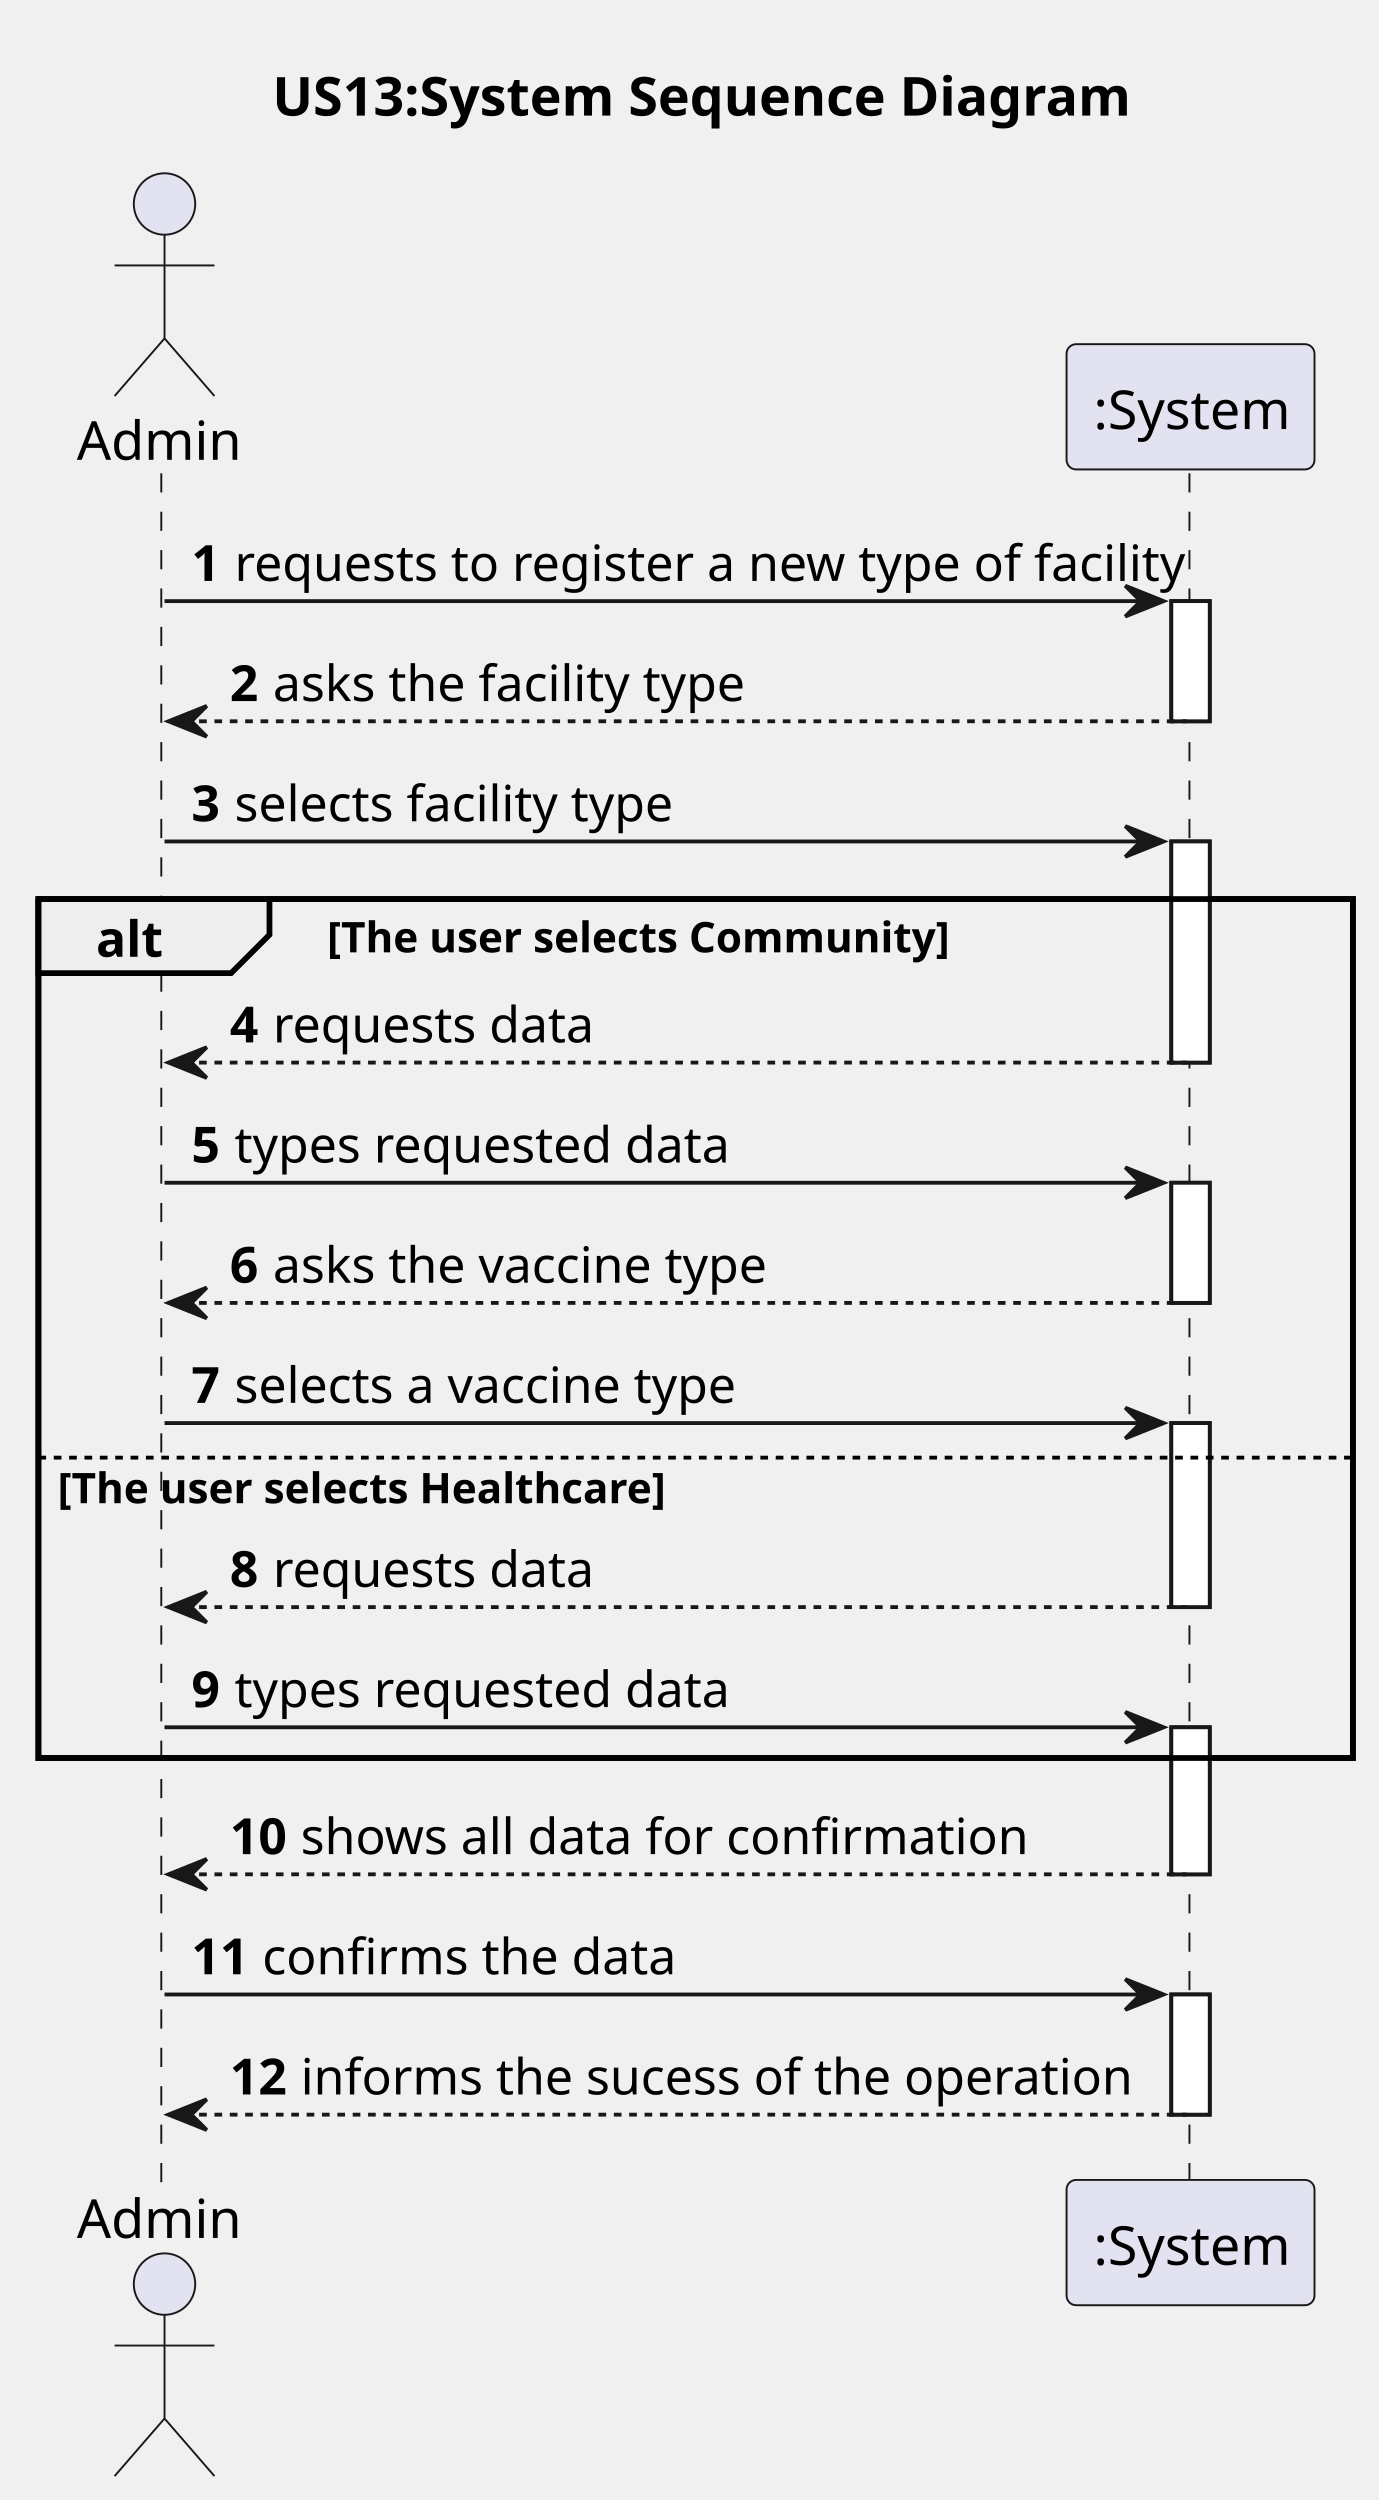
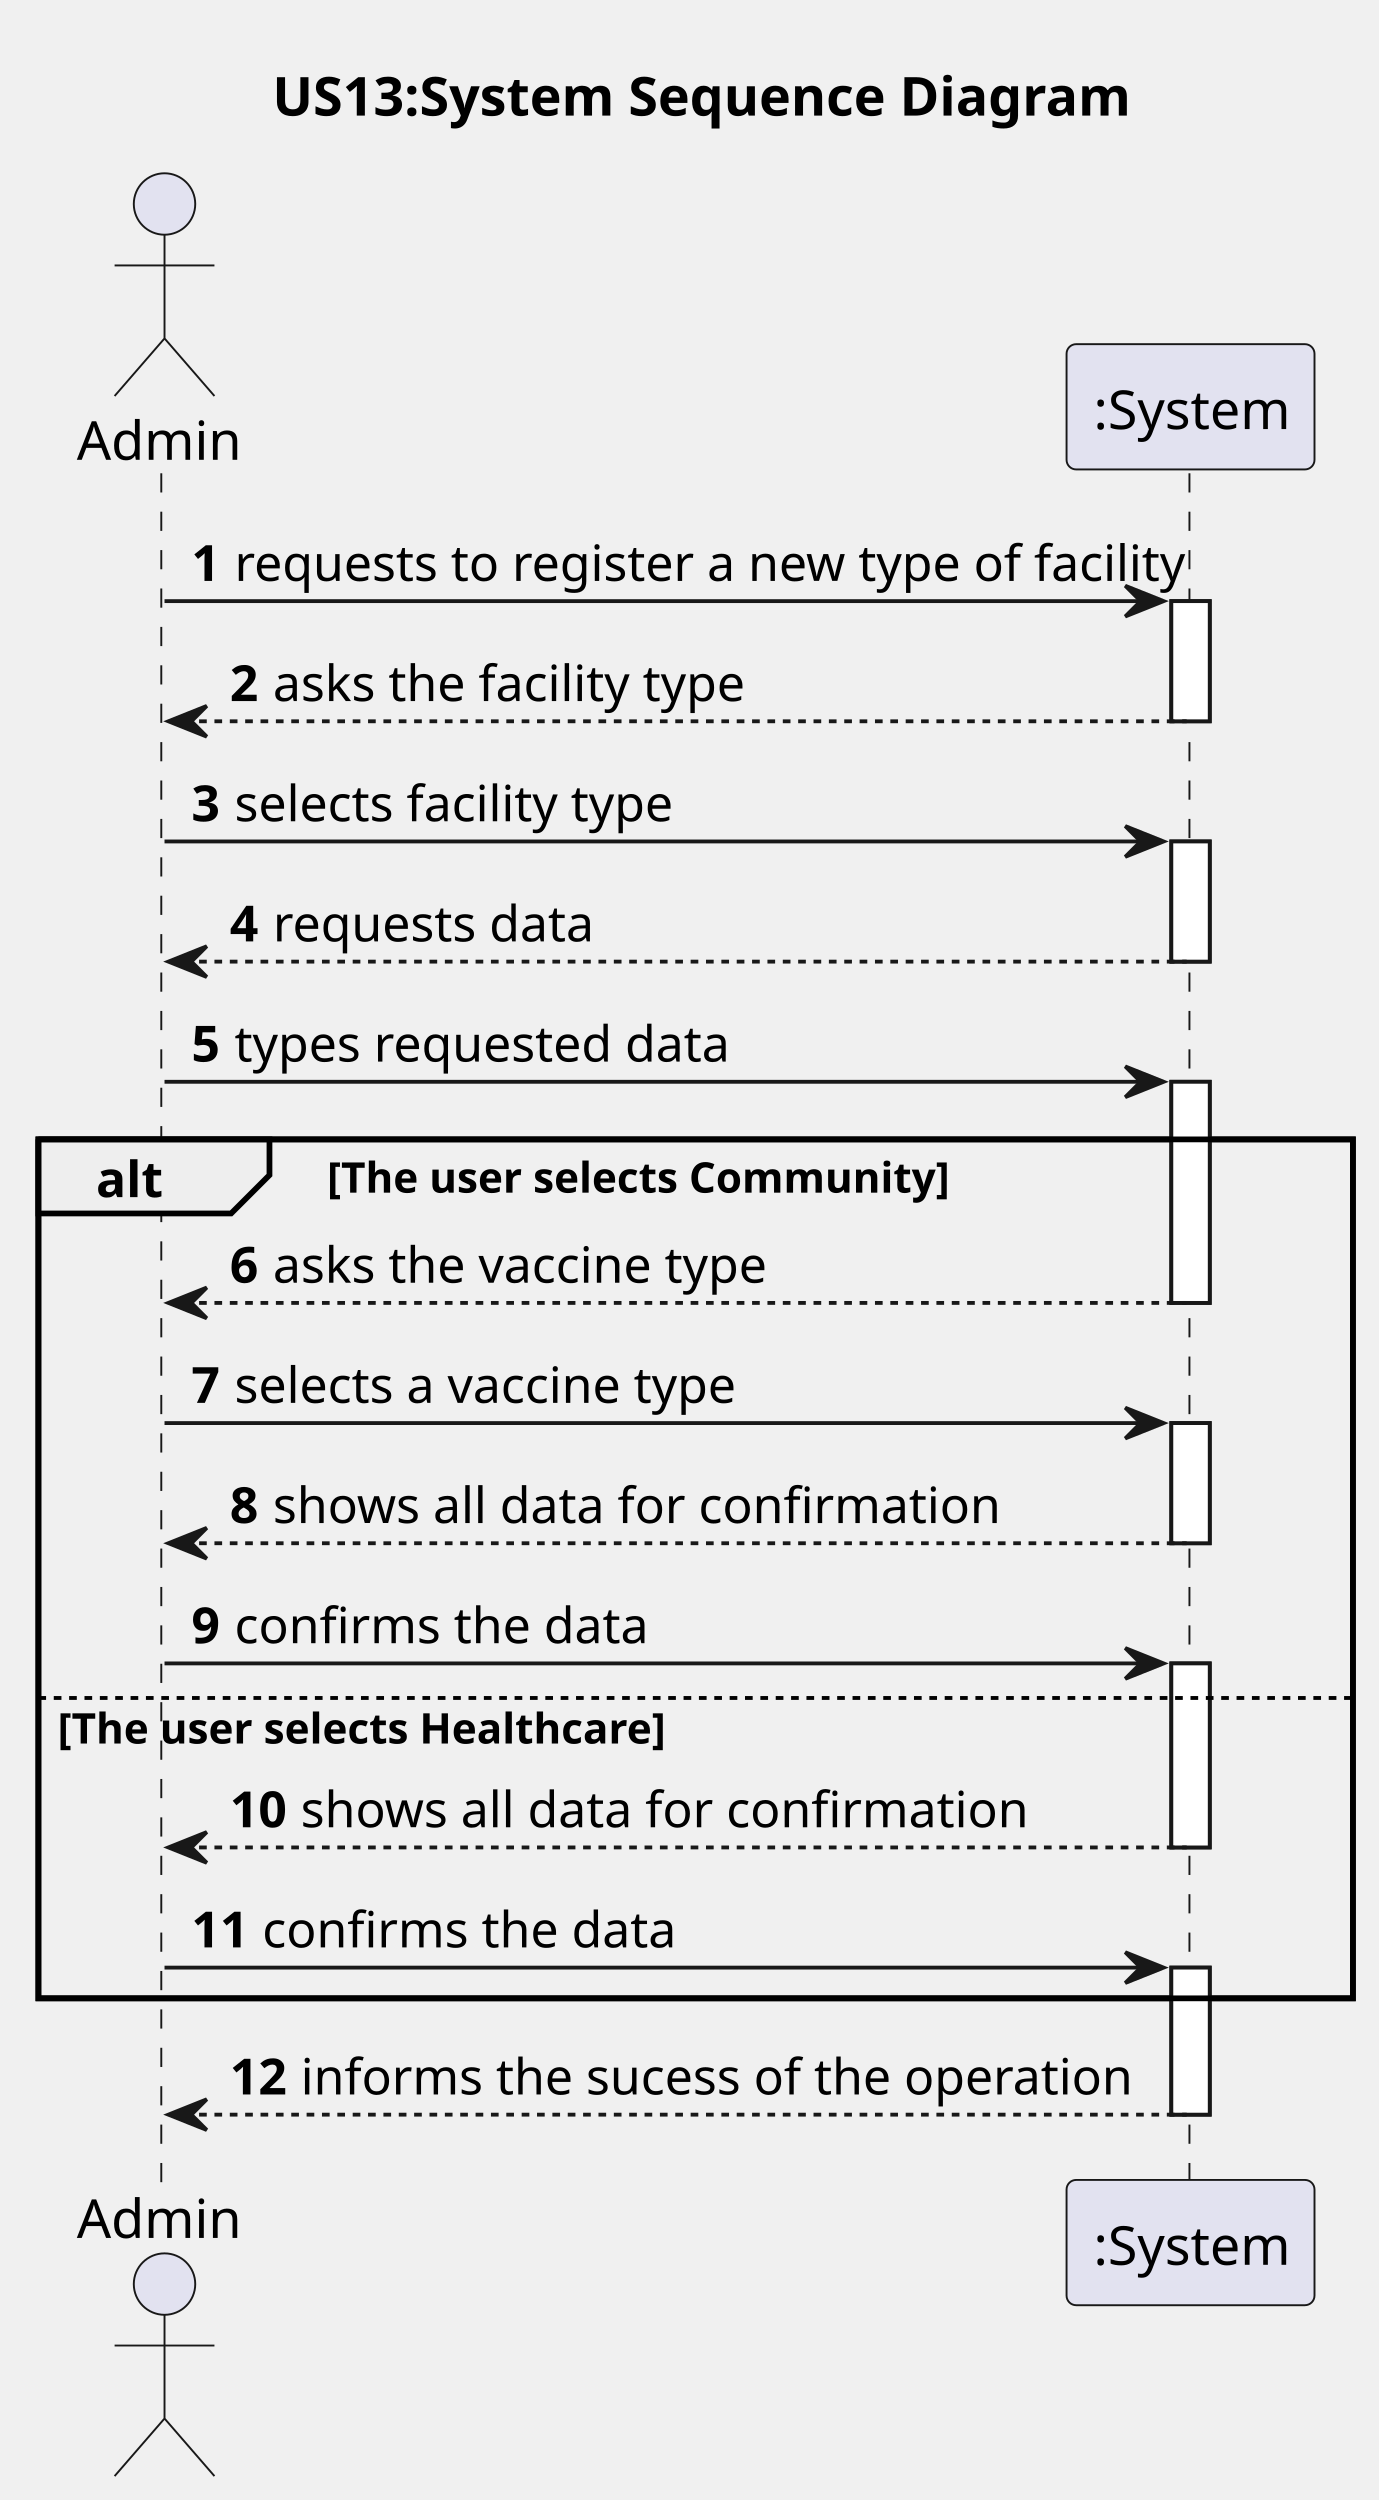
<svg xmlns="http://www.w3.org/2000/svg" contentStyleType="text/css" height="651px" preserveAspectRatio="none" style="width:359px;height:651px;background:#FFFFFF;" version="1.1" viewBox="0 0 359 651" width="359px" zoomAndPan="magnify">
  <defs />
  <g>
    <text fill="#000000" font-family="sans-serif" font-size="14" font-weight="bold" lengthAdjust="spacing" textLength="219.427" x="70.935" y="30.107">US13:System Sequence Diagram</text>
    <rect fill="#FFFFFF" height="31.291" style="stroke:#181818;stroke-width:1.0;" width="10" x="305.015" y="156.533" />
-     <rect fill="#FFFFFF" height="57.582" style="stroke:#181818;stroke-width:1.0;" width="10" x="305.015" y="219.115" />
-     <rect fill="#FFFFFF" height="31.291" style="stroke:#181818;stroke-width:1.0;" width="10" x="305.015" y="307.988" />
-     <rect fill="#FFFFFF" height="47.922" style="stroke:#181818;stroke-width:1.0;" width="10" x="305.015" y="370.57" />
-     <rect fill="#FFFFFF" height="38.291" style="stroke:#181818;stroke-width:1.0;" width="10" x="305.015" y="449.783" />
-     <rect fill="#FFFFFF" height="31.291" style="stroke:#181818;stroke-width:1.0;" width="10" x="305.015" y="519.365" />
-     <rect fill="none" height="223.668" style="stroke:#000000;stroke-width:1.5;" width="342.297" x="10" y="234.115" />
+     <rect fill="#FFFFFF" height="31.291" style="stroke:#181818;stroke-width:1.0;" width="10" x="305.015" y="219.115" />
+     <rect fill="#FFFFFF" height="57.582" style="stroke:#181818;stroke-width:1.0;" width="10" x="305.015" y="281.697" />
+     <rect fill="#FFFFFF" height="31.291" style="stroke:#181818;stroke-width:1.0;" width="10" x="305.015" y="370.57" />
+     <rect fill="#FFFFFF" height="47.922" style="stroke:#181818;stroke-width:1.0;" width="10" x="305.015" y="433.152" />
+     <rect fill="#FFFFFF" height="38.291" style="stroke:#181818;stroke-width:1.0;" width="10" x="305.015" y="512.365" />
+     <rect fill="none" height="223.668" style="stroke:#000000;stroke-width:1.5;" width="342.297" x="10" y="296.697" />
    <line style="stroke:#181818;stroke-width:0.5;stroke-dasharray:5.0,5.0;" x1="42" x2="42" y1="123.242" y2="568.656" />
    <line style="stroke:#181818;stroke-width:0.5;stroke-dasharray:5.0,5.0;" x1="309.732" x2="309.732" y1="123.242" y2="568.656" />
    <text fill="#000000" font-family="sans-serif" font-size="14" lengthAdjust="spacing" textLength="39.683" x="20" y="119.728">Admin</text>
    <ellipse cx="42.841" cy="53.121" fill="#E2E2F0" rx="8" ry="8" style="stroke:#181818;stroke-width:0.5;" />
    <path d="M42.841,61.121 L42.841,88.121 M29.841,69.121 L55.841,69.121 M42.841,88.121 L29.841,103.121 M42.841,88.121 L55.841,103.121 " fill="none" style="stroke:#181818;stroke-width:0.5;" />
    <text fill="#000000" font-family="sans-serif" font-size="14" lengthAdjust="spacing" textLength="39.683" x="20" y="582.764">Admin</text>
    <ellipse cx="42.841" cy="594.777" fill="#E2E2F0" rx="8" ry="8" style="stroke:#181818;stroke-width:0.5;" />
    <path d="M42.841,602.777 L42.841,629.777 M29.841,610.777 L55.841,610.777 M42.841,629.777 L29.841,644.777 M42.841,629.777 L55.841,644.777 " fill="none" style="stroke:#181818;stroke-width:0.5;" />
    <rect fill="#E2E2F0" height="32.621" rx="2.5" ry="2.5" style="stroke:#181818;stroke-width:0.5;" width="64.565" x="277.732" y="89.621" />
    <text fill="#000000" font-family="sans-serif" font-size="14" lengthAdjust="spacing" textLength="50.565" x="284.732" y="111.728">:System</text>
    <rect fill="#E2E2F0" height="32.621" rx="2.5" ry="2.5" style="stroke:#181818;stroke-width:0.5;" width="64.565" x="277.732" y="567.656" />
    <text fill="#000000" font-family="sans-serif" font-size="14" lengthAdjust="spacing" textLength="50.565" x="284.732" y="589.764">:System</text>
    <rect fill="#FFFFFF" height="31.291" style="stroke:#181818;stroke-width:1.0;" width="10" x="305.015" y="156.533" />
-     <rect fill="#FFFFFF" height="57.582" style="stroke:#181818;stroke-width:1.0;" width="10" x="305.015" y="219.115" />
-     <rect fill="#FFFFFF" height="31.291" style="stroke:#181818;stroke-width:1.0;" width="10" x="305.015" y="307.988" />
-     <rect fill="#FFFFFF" height="47.922" style="stroke:#181818;stroke-width:1.0;" width="10" x="305.015" y="370.57" />
-     <rect fill="#FFFFFF" height="38.291" style="stroke:#181818;stroke-width:1.0;" width="10" x="305.015" y="449.783" />
-     <rect fill="#FFFFFF" height="31.291" style="stroke:#181818;stroke-width:1.0;" width="10" x="305.015" y="519.365" />
+     <rect fill="#FFFFFF" height="31.291" style="stroke:#181818;stroke-width:1.0;" width="10" x="305.015" y="219.115" />
+     <rect fill="#FFFFFF" height="57.582" style="stroke:#181818;stroke-width:1.0;" width="10" x="305.015" y="281.697" />
+     <rect fill="#FFFFFF" height="31.291" style="stroke:#181818;stroke-width:1.0;" width="10" x="305.015" y="370.57" />
+     <rect fill="#FFFFFF" height="47.922" style="stroke:#181818;stroke-width:1.0;" width="10" x="305.015" y="433.152" />
+     <rect fill="#FFFFFF" height="38.291" style="stroke:#181818;stroke-width:1.0;" width="10" x="305.015" y="512.365" />
    <polygon fill="#181818" points="293.015,152.533,303.015,156.533,293.015,160.533,297.015,156.533" style="stroke:#181818;stroke-width:1.0;" />
    <line style="stroke:#181818;stroke-width:1.0;" x1="42.841" x2="299.015" y1="156.533" y2="156.533" />
    <text fill="#000000" font-family="sans-serif" font-size="13" font-weight="bold" lengthAdjust="spacing" textLength="7.23" x="49.841" y="151.27">1</text>
    <text fill="#000000" font-family="sans-serif" font-size="13" lengthAdjust="spacing" textLength="231.943" x="61.071" y="151.27">requests to register a new type of facility</text>
    <polygon fill="#181818" points="53.841,183.824,43.841,187.824,53.841,191.824,49.841,187.824" style="stroke:#181818;stroke-width:1.0;" />
    <line style="stroke:#181818;stroke-width:1.0;stroke-dasharray:2.0,2.0;" x1="47.841" x2="309.015" y1="187.824" y2="187.824" />
    <text fill="#000000" font-family="sans-serif" font-size="13" font-weight="bold" lengthAdjust="spacing" textLength="7.23" x="59.841" y="182.561">2</text>
    <text fill="#000000" font-family="sans-serif" font-size="13" lengthAdjust="spacing" textLength="116.327" x="71.071" y="182.561">asks the facility type</text>
    <polygon fill="#181818" points="293.015,215.115,303.015,219.115,293.015,223.115,297.015,219.115" style="stroke:#181818;stroke-width:1.0;" />
    <line style="stroke:#181818;stroke-width:1.0;" x1="42.841" x2="299.015" y1="219.115" y2="219.115" />
    <text fill="#000000" font-family="sans-serif" font-size="13" font-weight="bold" lengthAdjust="spacing" textLength="7.23" x="49.841" y="213.852">3</text>
    <text fill="#000000" font-family="sans-serif" font-size="13" lengthAdjust="spacing" textLength="108.374" x="61.071" y="213.852">selects facility type</text>
-     <path d="M10,234.115 L70.171,234.115 L70.171,243.406 L60.171,253.406 L10,253.406 L10,234.115 " fill="#EEEEEE" style="stroke:#000000;stroke-width:1.5;" />
-     <rect fill="none" height="223.668" style="stroke:#000000;stroke-width:1.5;" width="342.297" x="10" y="234.115" />
-     <text fill="#000000" font-family="sans-serif" font-size="13" font-weight="bold" lengthAdjust="spacing" textLength="15.171" x="25" y="249.144">alt</text>
-     <text fill="#000000" font-family="sans-serif" font-size="11" font-weight="bold" lengthAdjust="spacing" textLength="157.094" x="85.171" y="247.985">[The user selects Community]</text>
-     <polygon fill="#181818" points="53.841,272.697,43.841,276.697,53.841,280.697,49.841,276.697" style="stroke:#181818;stroke-width:1.0;" />
-     <line style="stroke:#181818;stroke-width:1.0;stroke-dasharray:2.0,2.0;" x1="47.841" x2="309.015" y1="276.697" y2="276.697" />
-     <text fill="#000000" font-family="sans-serif" font-size="13" font-weight="bold" lengthAdjust="spacing" textLength="7.23" x="59.841" y="271.435">4</text>
-     <text fill="#000000" font-family="sans-serif" font-size="13" lengthAdjust="spacing" textLength="78.774" x="71.071" y="271.435">requests data</text>
-     <polygon fill="#181818" points="293.015,303.988,303.015,307.988,293.015,311.988,297.015,307.988" style="stroke:#181818;stroke-width:1.0;" />
-     <line style="stroke:#181818;stroke-width:1.0;" x1="42.841" x2="299.015" y1="307.988" y2="307.988" />
-     <text fill="#000000" font-family="sans-serif" font-size="13" font-weight="bold" lengthAdjust="spacing" textLength="7.23" x="49.841" y="302.726">5</text>
-     <text fill="#000000" font-family="sans-serif" font-size="13" lengthAdjust="spacing" textLength="121.418" x="61.071" y="302.726">types requested data</text>
+     <polygon fill="#181818" points="53.841,246.406,43.841,250.406,53.841,254.406,49.841,250.406" style="stroke:#181818;stroke-width:1.0;" />
+     <line style="stroke:#181818;stroke-width:1.0;stroke-dasharray:2.0,2.0;" x1="47.841" x2="309.015" y1="250.406" y2="250.406" />
+     <text fill="#000000" font-family="sans-serif" font-size="13" font-weight="bold" lengthAdjust="spacing" textLength="7.23" x="59.841" y="245.144">4</text>
+     <text fill="#000000" font-family="sans-serif" font-size="13" lengthAdjust="spacing" textLength="78.774" x="71.071" y="245.144">requests data</text>
+     <polygon fill="#181818" points="293.015,277.697,303.015,281.697,293.015,285.697,297.015,281.697" style="stroke:#181818;stroke-width:1.0;" />
+     <line style="stroke:#181818;stroke-width:1.0;" x1="42.841" x2="299.015" y1="281.697" y2="281.697" />
+     <text fill="#000000" font-family="sans-serif" font-size="13" font-weight="bold" lengthAdjust="spacing" textLength="7.23" x="49.841" y="276.435">5</text>
+     <text fill="#000000" font-family="sans-serif" font-size="13" lengthAdjust="spacing" textLength="121.418" x="61.071" y="276.435">types requested data</text>
+     <path d="M10,296.697 L70.171,296.697 L70.171,305.988 L60.171,315.988 L10,315.988 L10,296.697 " fill="#EEEEEE" style="stroke:#000000;stroke-width:1.5;" />
+     <rect fill="none" height="223.668" style="stroke:#000000;stroke-width:1.5;" width="342.297" x="10" y="296.697" />
+     <text fill="#000000" font-family="sans-serif" font-size="13" font-weight="bold" lengthAdjust="spacing" textLength="15.171" x="25" y="311.726">alt</text>
+     <text fill="#000000" font-family="sans-serif" font-size="11" font-weight="bold" lengthAdjust="spacing" textLength="157.094" x="85.171" y="310.567">[The user selects Community]</text>
    <polygon fill="#181818" points="53.841,335.279,43.841,339.279,53.841,343.279,49.841,339.279" style="stroke:#181818;stroke-width:1.0;" />
    <line style="stroke:#181818;stroke-width:1.0;stroke-dasharray:2.0,2.0;" x1="47.841" x2="309.015" y1="339.279" y2="339.279" />
    <text fill="#000000" font-family="sans-serif" font-size="13" font-weight="bold" lengthAdjust="spacing" textLength="7.23" x="59.841" y="334.017">6</text>
    <text fill="#000000" font-family="sans-serif" font-size="13" lengthAdjust="spacing" textLength="124.287" x="71.071" y="334.017">asks the vaccine type</text>
    <polygon fill="#181818" points="293.015,366.57,303.015,370.57,293.015,374.57,297.015,370.57" style="stroke:#181818;stroke-width:1.0;" />
    <line style="stroke:#181818;stroke-width:1.0;" x1="42.841" x2="299.015" y1="370.57" y2="370.57" />
    <text fill="#000000" font-family="sans-serif" font-size="13" font-weight="bold" lengthAdjust="spacing" textLength="7.23" x="49.841" y="365.308">7</text>
    <text fill="#000000" font-family="sans-serif" font-size="13" lengthAdjust="spacing" textLength="127.175" x="61.071" y="365.308">selects a vaccine type</text>
-     <line style="stroke:#000000;stroke-width:1.0;stroke-dasharray:2.0,2.0;" x1="10" x2="352.297" y1="379.57" y2="379.57" />
-     <text fill="#000000" font-family="sans-serif" font-size="11" font-weight="bold" lengthAdjust="spacing" textLength="152.845" x="15" y="391.44">[The user selects Healthcare]</text>
-     <polygon fill="#181818" points="53.841,414.492,43.841,418.492,53.841,422.492,49.841,418.492" style="stroke:#181818;stroke-width:1.0;" />
-     <line style="stroke:#181818;stroke-width:1.0;stroke-dasharray:2.0,2.0;" x1="47.841" x2="309.015" y1="418.492" y2="418.492" />
-     <text fill="#000000" font-family="sans-serif" font-size="13" font-weight="bold" lengthAdjust="spacing" textLength="7.23" x="59.841" y="413.229">8</text>
-     <text fill="#000000" font-family="sans-serif" font-size="13" lengthAdjust="spacing" textLength="78.774" x="71.071" y="413.229">requests data</text>
-     <polygon fill="#181818" points="293.015,445.783,303.015,449.783,293.015,453.783,297.015,449.783" style="stroke:#181818;stroke-width:1.0;" />
-     <line style="stroke:#181818;stroke-width:1.0;" x1="42.841" x2="299.015" y1="449.783" y2="449.783" />
-     <text fill="#000000" font-family="sans-serif" font-size="13" font-weight="bold" lengthAdjust="spacing" textLength="7.23" x="49.841" y="444.521">9</text>
-     <text fill="#000000" font-family="sans-serif" font-size="13" lengthAdjust="spacing" textLength="121.418" x="61.071" y="444.521">types requested data</text>
-     <polygon fill="#181818" points="53.841,484.074,43.841,488.074,53.841,492.074,49.841,488.074" style="stroke:#181818;stroke-width:1.0;" />
-     <line style="stroke:#181818;stroke-width:1.0;stroke-dasharray:2.0,2.0;" x1="47.841" x2="309.015" y1="488.074" y2="488.074" />
-     <text fill="#000000" font-family="sans-serif" font-size="13" font-weight="bold" lengthAdjust="spacing" textLength="14.46" x="59.841" y="482.812">10</text>
-     <text fill="#000000" font-family="sans-serif" font-size="13" lengthAdjust="spacing" textLength="175.583" x="78.301" y="482.812">shows all data for confirmation</text>
-     <polygon fill="#181818" points="293.015,515.365,303.015,519.365,293.015,523.365,297.015,519.365" style="stroke:#181818;stroke-width:1.0;" />
-     <line style="stroke:#181818;stroke-width:1.0;" x1="42.841" x2="299.015" y1="519.365" y2="519.365" />
-     <text fill="#000000" font-family="sans-serif" font-size="13" font-weight="bold" lengthAdjust="spacing" textLength="14.46" x="49.841" y="514.102">11</text>
-     <text fill="#000000" font-family="sans-serif" font-size="13" lengthAdjust="spacing" textLength="99.715" x="68.301" y="514.102">confirms the data</text>
+     <polygon fill="#181818" points="53.841,397.861,43.841,401.861,53.841,405.861,49.841,401.861" style="stroke:#181818;stroke-width:1.0;" />
+     <line style="stroke:#181818;stroke-width:1.0;stroke-dasharray:2.0,2.0;" x1="47.841" x2="309.015" y1="401.861" y2="401.861" />
+     <text fill="#000000" font-family="sans-serif" font-size="13" font-weight="bold" lengthAdjust="spacing" textLength="7.23" x="59.841" y="396.599">8</text>
+     <text fill="#000000" font-family="sans-serif" font-size="13" lengthAdjust="spacing" textLength="175.583" x="71.071" y="396.599">shows all data for confirmation</text>
+     <polygon fill="#181818" points="293.015,429.152,303.015,433.152,293.015,437.152,297.015,433.152" style="stroke:#181818;stroke-width:1.0;" />
+     <line style="stroke:#181818;stroke-width:1.0;" x1="42.841" x2="299.015" y1="433.152" y2="433.152" />
+     <text fill="#000000" font-family="sans-serif" font-size="13" font-weight="bold" lengthAdjust="spacing" textLength="7.23" x="49.841" y="427.89">9</text>
+     <text fill="#000000" font-family="sans-serif" font-size="13" lengthAdjust="spacing" textLength="99.715" x="61.071" y="427.89">confirms the data</text>
+     <line style="stroke:#000000;stroke-width:1.0;stroke-dasharray:2.0,2.0;" x1="10" x2="352.297" y1="442.152" y2="442.152" />
+     <text fill="#000000" font-family="sans-serif" font-size="11" font-weight="bold" lengthAdjust="spacing" textLength="152.845" x="15" y="454.022">[The user selects Healthcare]</text>
+     <polygon fill="#181818" points="53.841,477.074,43.841,481.074,53.841,485.074,49.841,481.074" style="stroke:#181818;stroke-width:1.0;" />
+     <line style="stroke:#181818;stroke-width:1.0;stroke-dasharray:2.0,2.0;" x1="47.841" x2="309.015" y1="481.074" y2="481.074" />
+     <text fill="#000000" font-family="sans-serif" font-size="13" font-weight="bold" lengthAdjust="spacing" textLength="14.46" x="59.841" y="475.812">10</text>
+     <text fill="#000000" font-family="sans-serif" font-size="13" lengthAdjust="spacing" textLength="175.583" x="78.301" y="475.812">shows all data for confirmation</text>
+     <polygon fill="#181818" points="293.015,508.365,303.015,512.365,293.015,516.365,297.015,512.365" style="stroke:#181818;stroke-width:1.0;" />
+     <line style="stroke:#181818;stroke-width:1.0;" x1="42.841" x2="299.015" y1="512.365" y2="512.365" />
+     <text fill="#000000" font-family="sans-serif" font-size="13" font-weight="bold" lengthAdjust="spacing" textLength="14.46" x="49.841" y="507.103">11</text>
+     <text fill="#000000" font-family="sans-serif" font-size="13" lengthAdjust="spacing" textLength="99.715" x="68.301" y="507.103">confirms the data</text>
    <polygon fill="#181818" points="53.841,546.656,43.841,550.656,53.841,554.656,49.841,550.656" style="stroke:#181818;stroke-width:1.0;" />
    <line style="stroke:#181818;stroke-width:1.0;stroke-dasharray:2.0,2.0;" x1="47.841" x2="309.015" y1="550.656" y2="550.656" />
    <text fill="#000000" font-family="sans-serif" font-size="13" font-weight="bold" lengthAdjust="spacing" textLength="14.46" x="59.841" y="545.394">12</text>
    <text fill="#000000" font-family="sans-serif" font-size="13" lengthAdjust="spacing" textLength="202.332" x="78.301" y="545.394">informs the sucess of the operation</text>
  </g>
</svg>
